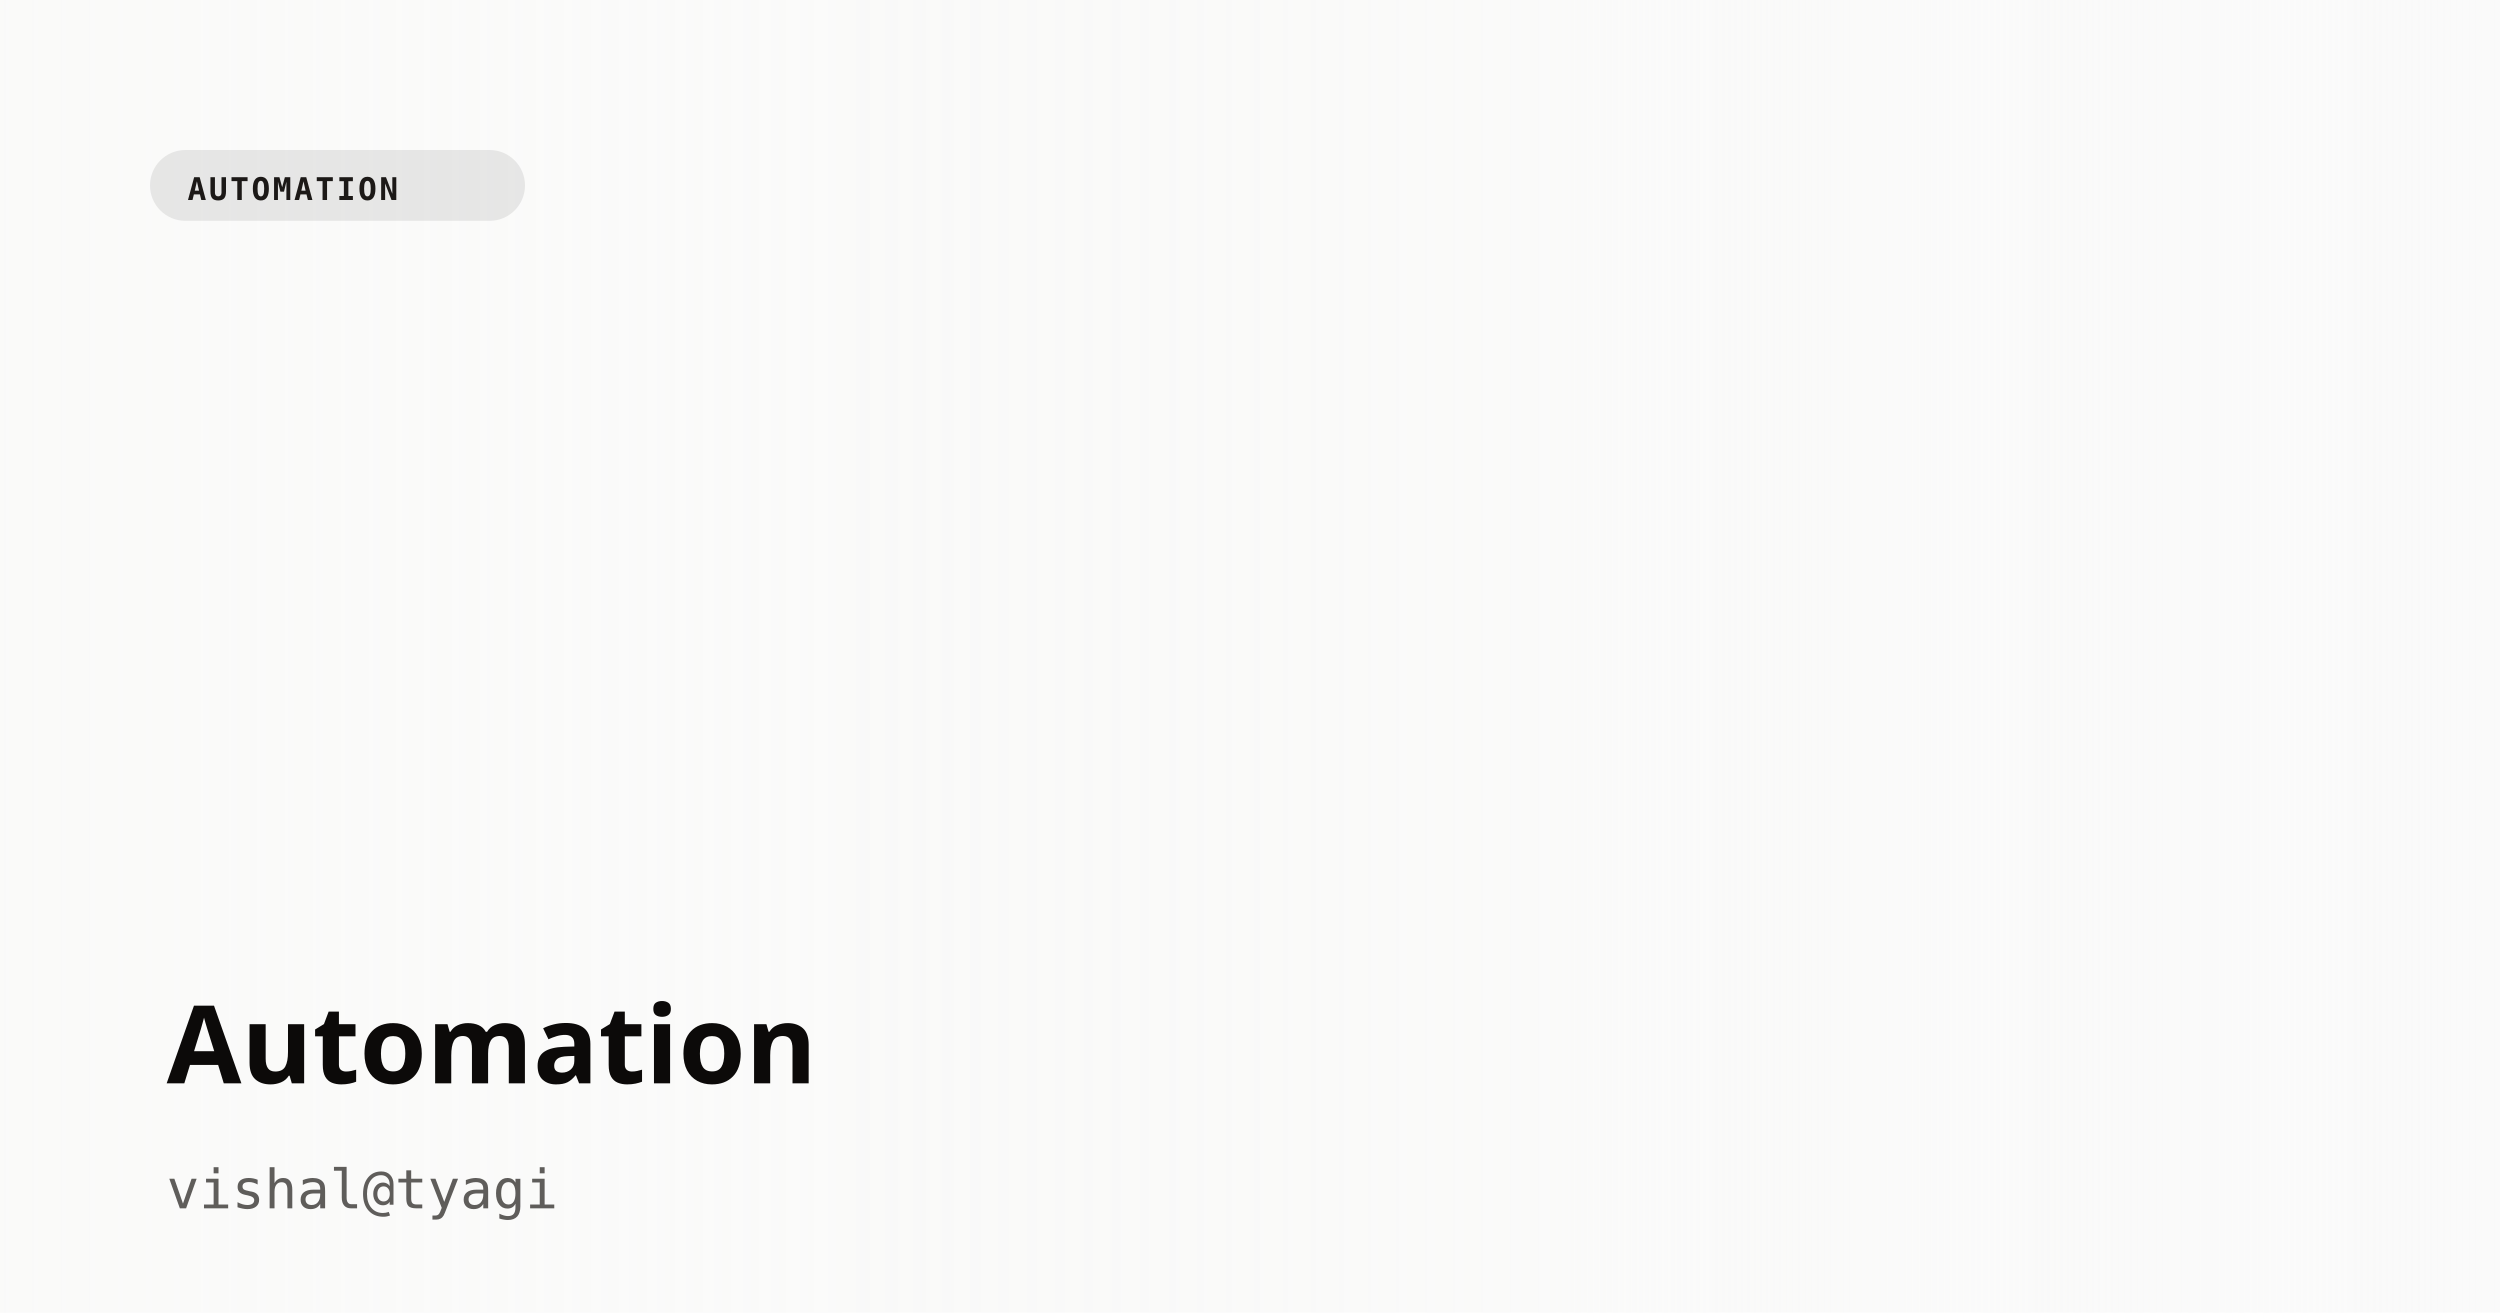
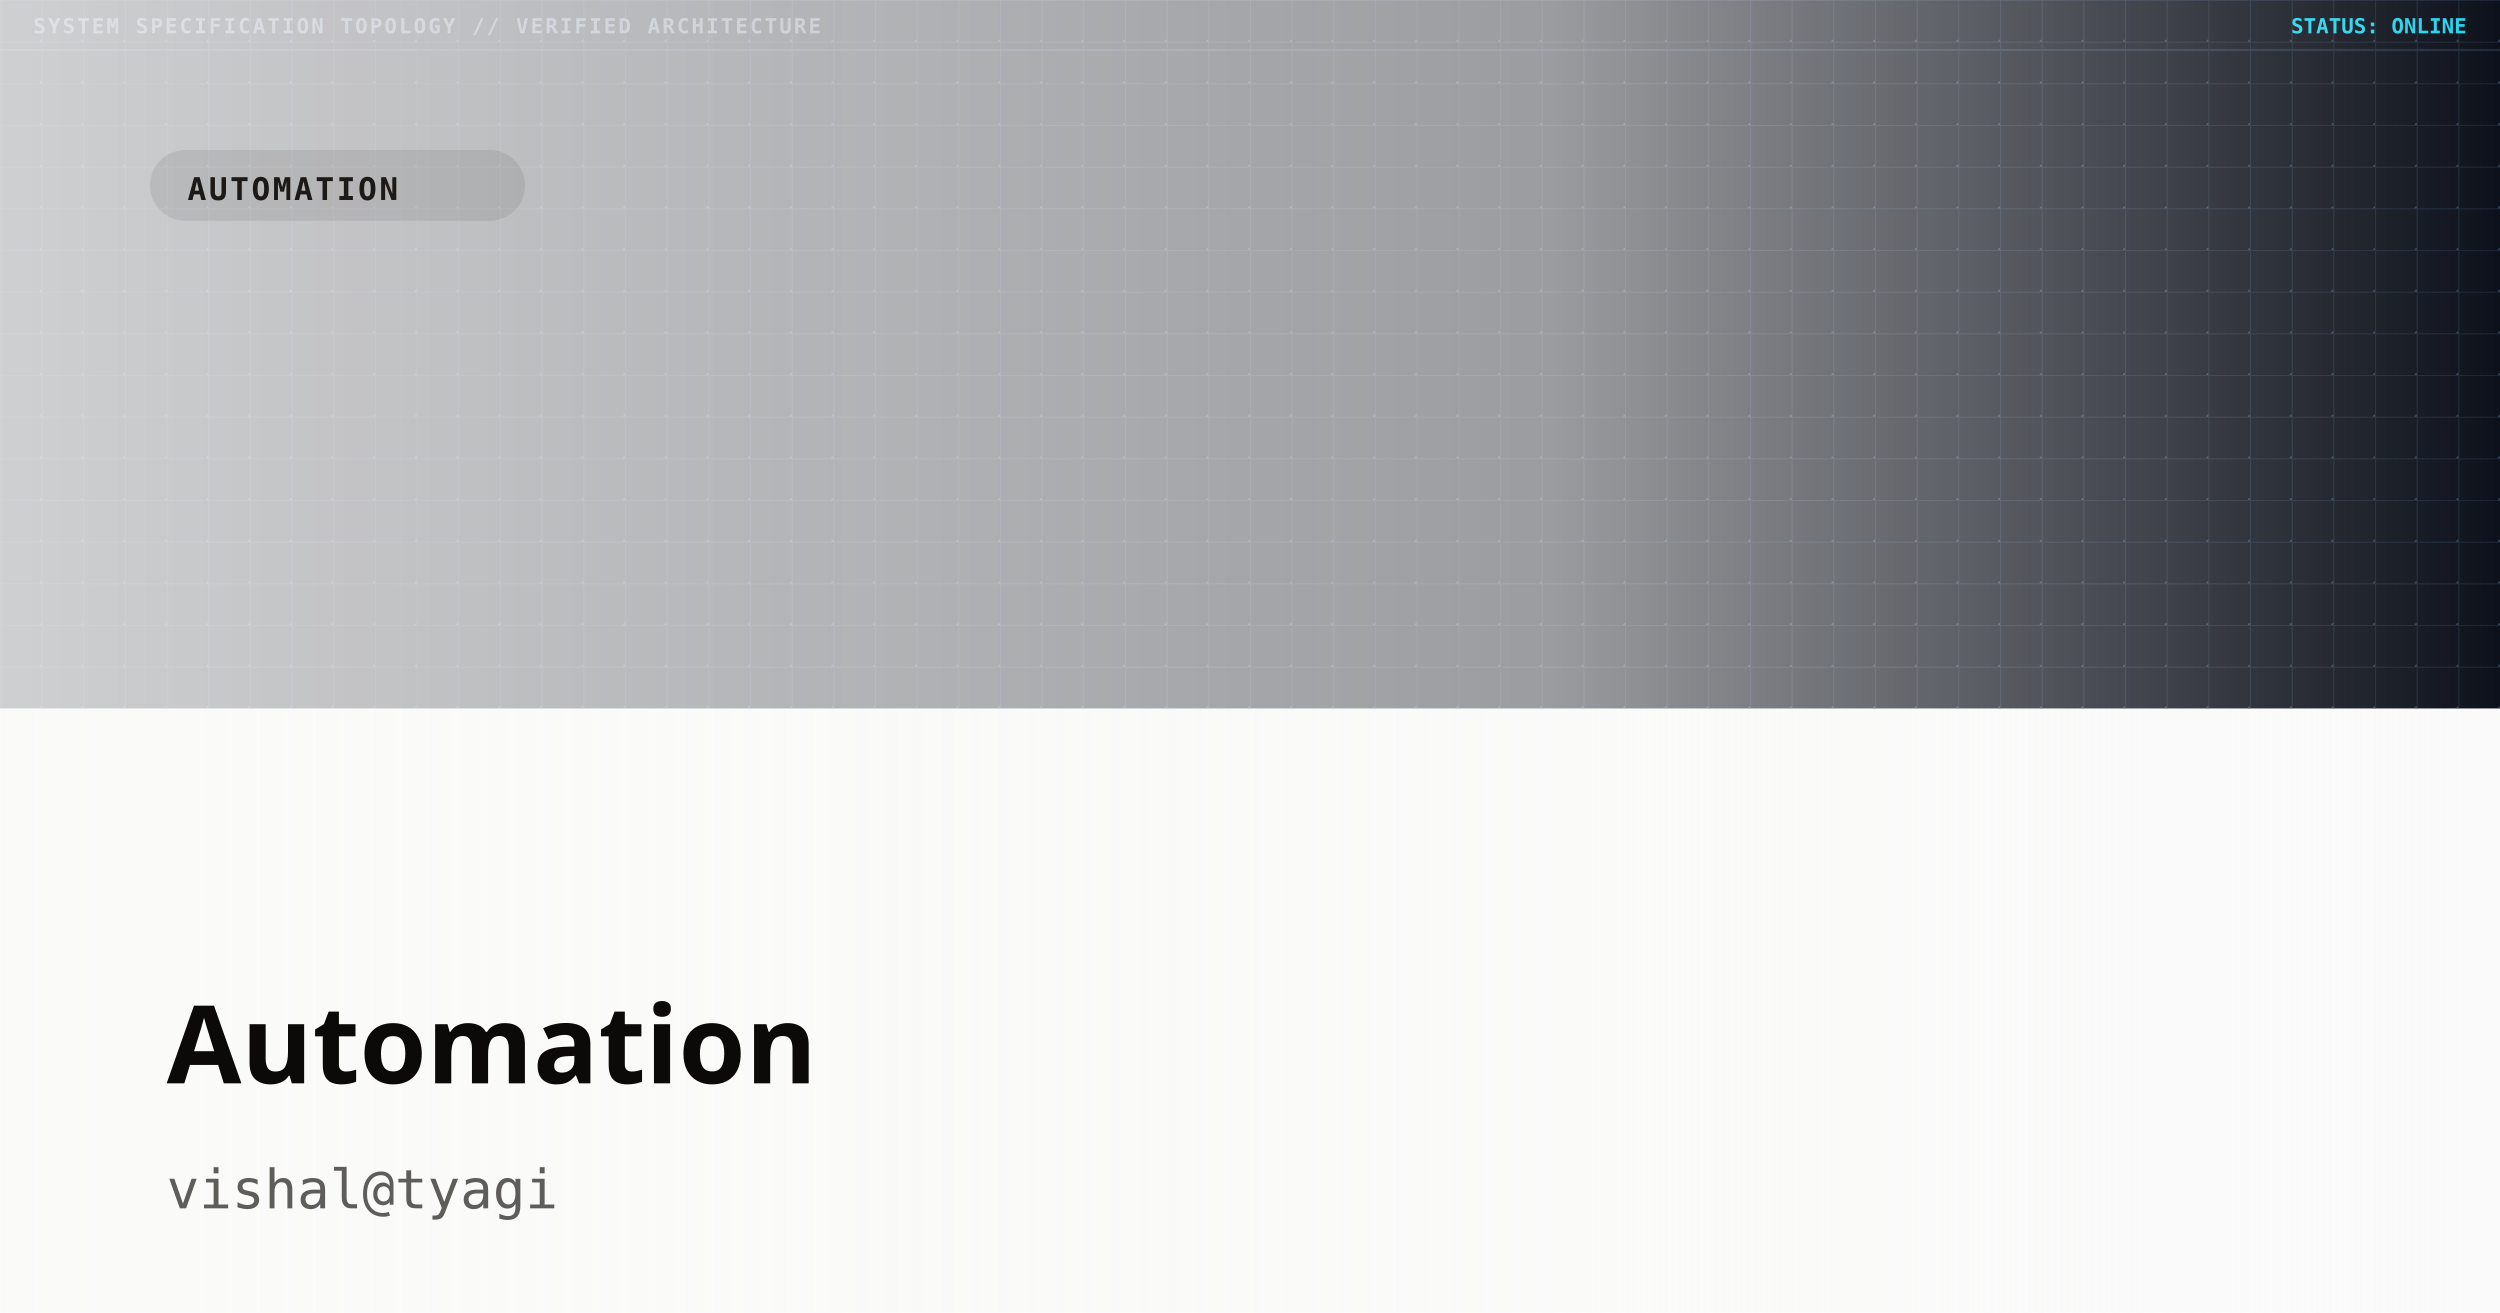
<svg xmlns="http://www.w3.org/2000/svg" width="1200" height="630" viewBox="0 0 1200 630">
  <defs>
+     <pattern id="automation-grid" width="20" height="20" patternUnits="userSpaceOnUse">
+       <path d="M 20 0 L 0 0 0 20" fill="none" stroke="#1E293B" stroke-width="0.75" />
+       <circle cx="20" cy="20" r="1" fill="#334155" />
+     </pattern>
    <linearGradient id="automation-scrim" x1="0" y1="0" x2="1" y2="0">
      <stop offset="0%" stop-color="#fafaf9" stop-opacity="0.82" />
      <stop offset="62%" stop-color="#fafaf9" stop-opacity="0.6" />
      <stop offset="100%" stop-color="#fafaf9" stop-opacity="0" />
    </linearGradient>
  </defs>
  <rect width="1200" height="630" fill="#fafafa" />
-   <rect width="1200" height="340" fill="#fafafa" />
+   <rect width="1200" height="340" fill="#0B0F19" />
+   <rect width="1200" height="340" fill="url(#automation-grid)" />
+   <line x1="0" y1="24" x2="1200" y2="24" stroke="#1E293B" stroke-width="1" />
+   <text x="16" y="16" font-family="monospace" font-size="10" font-weight="600" fill="#64748B" letter-spacing="1">SYSTEM SPECIFICATION TOPOLOGY // VERIFIED ARCHITECTURE</text>
+   <text x="1184" y="16" text-anchor="end" font-family="monospace" font-size="10" font-weight="600" fill="#22D3EE">STATUS: ONLINE</text>
  <rect width="1200" height="630" fill="url(#automation-scrim)" />
  <rect x="72" y="72" width="180" height="34" rx="17" fill="#0c0a09" fill-opacity="0.08" />
  <text x="90" y="96" font-family="monospace" font-size="15" font-weight="600" letter-spacing="0.08em" fill="#1c1917">AUTOMATION</text>
  <text font-family="sans-serif" font-size="52" font-weight="700" fill="#0c0a09">
    <tspan x="80" y="520">Automation</tspan>
  </text>
  <text x="80" y="580" font-family="monospace" font-size="26" fill="#1c1917" opacity="0.7">vishal@tyagi</text>
</svg>
